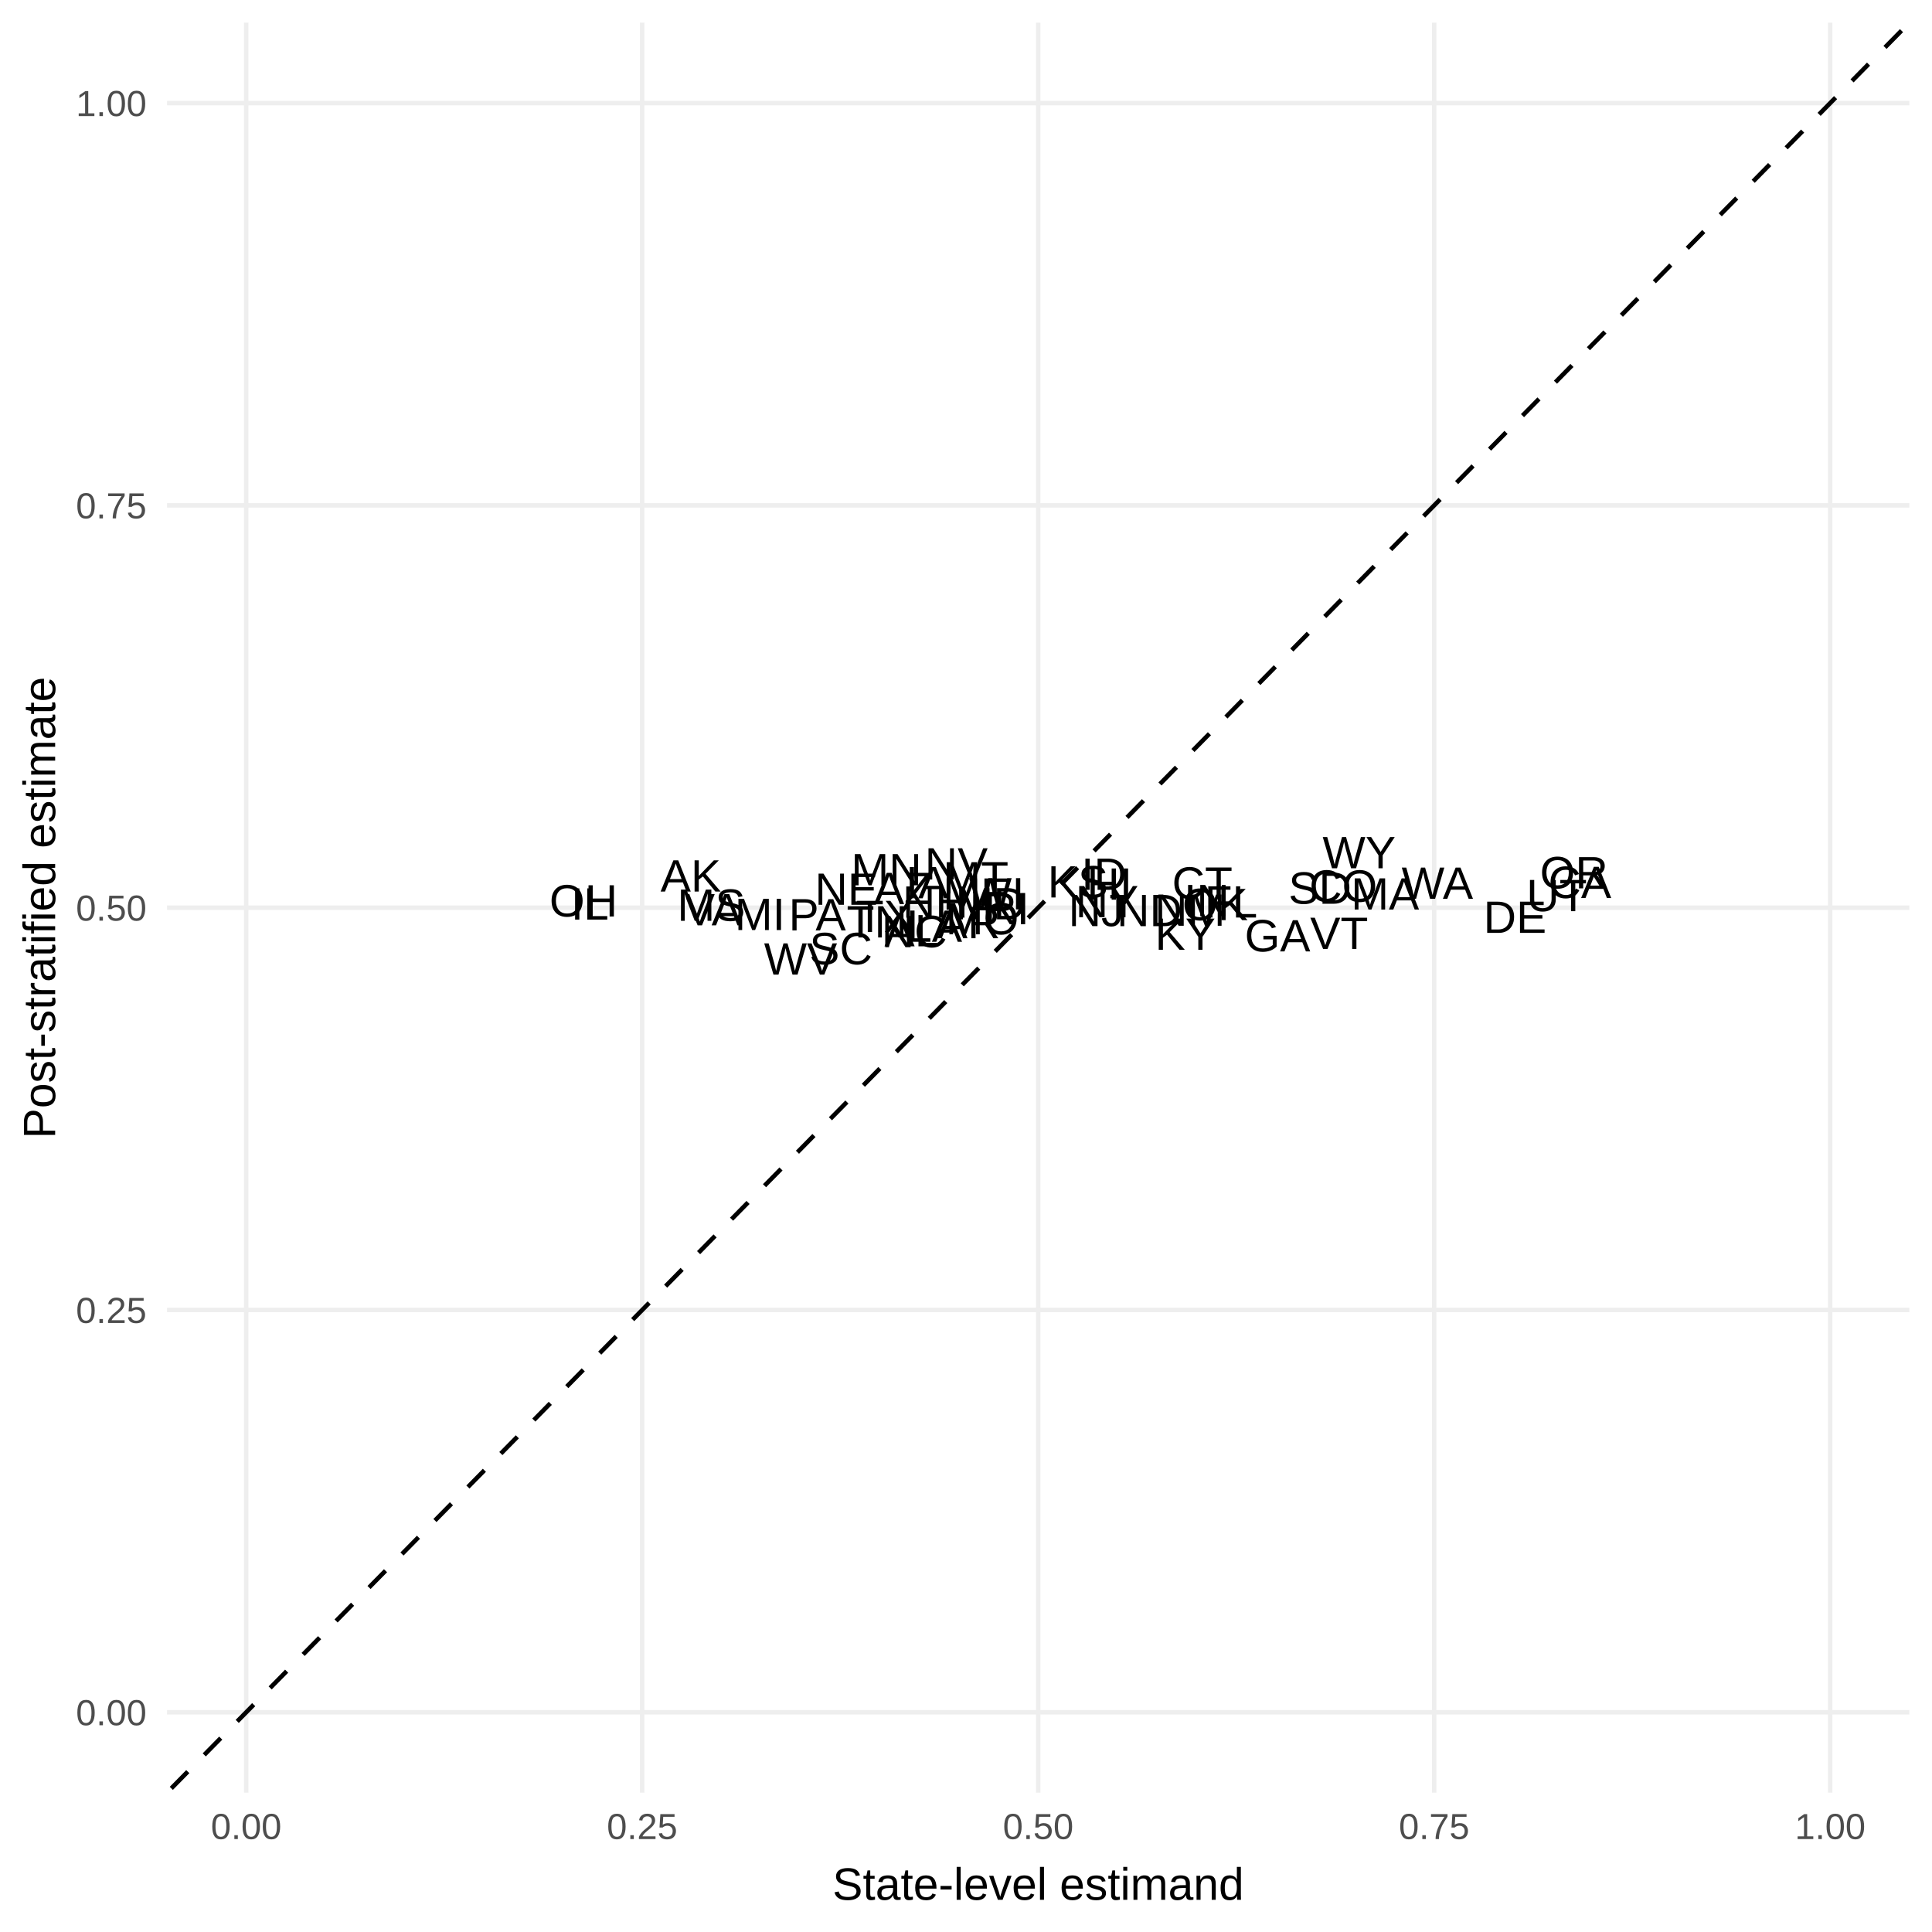
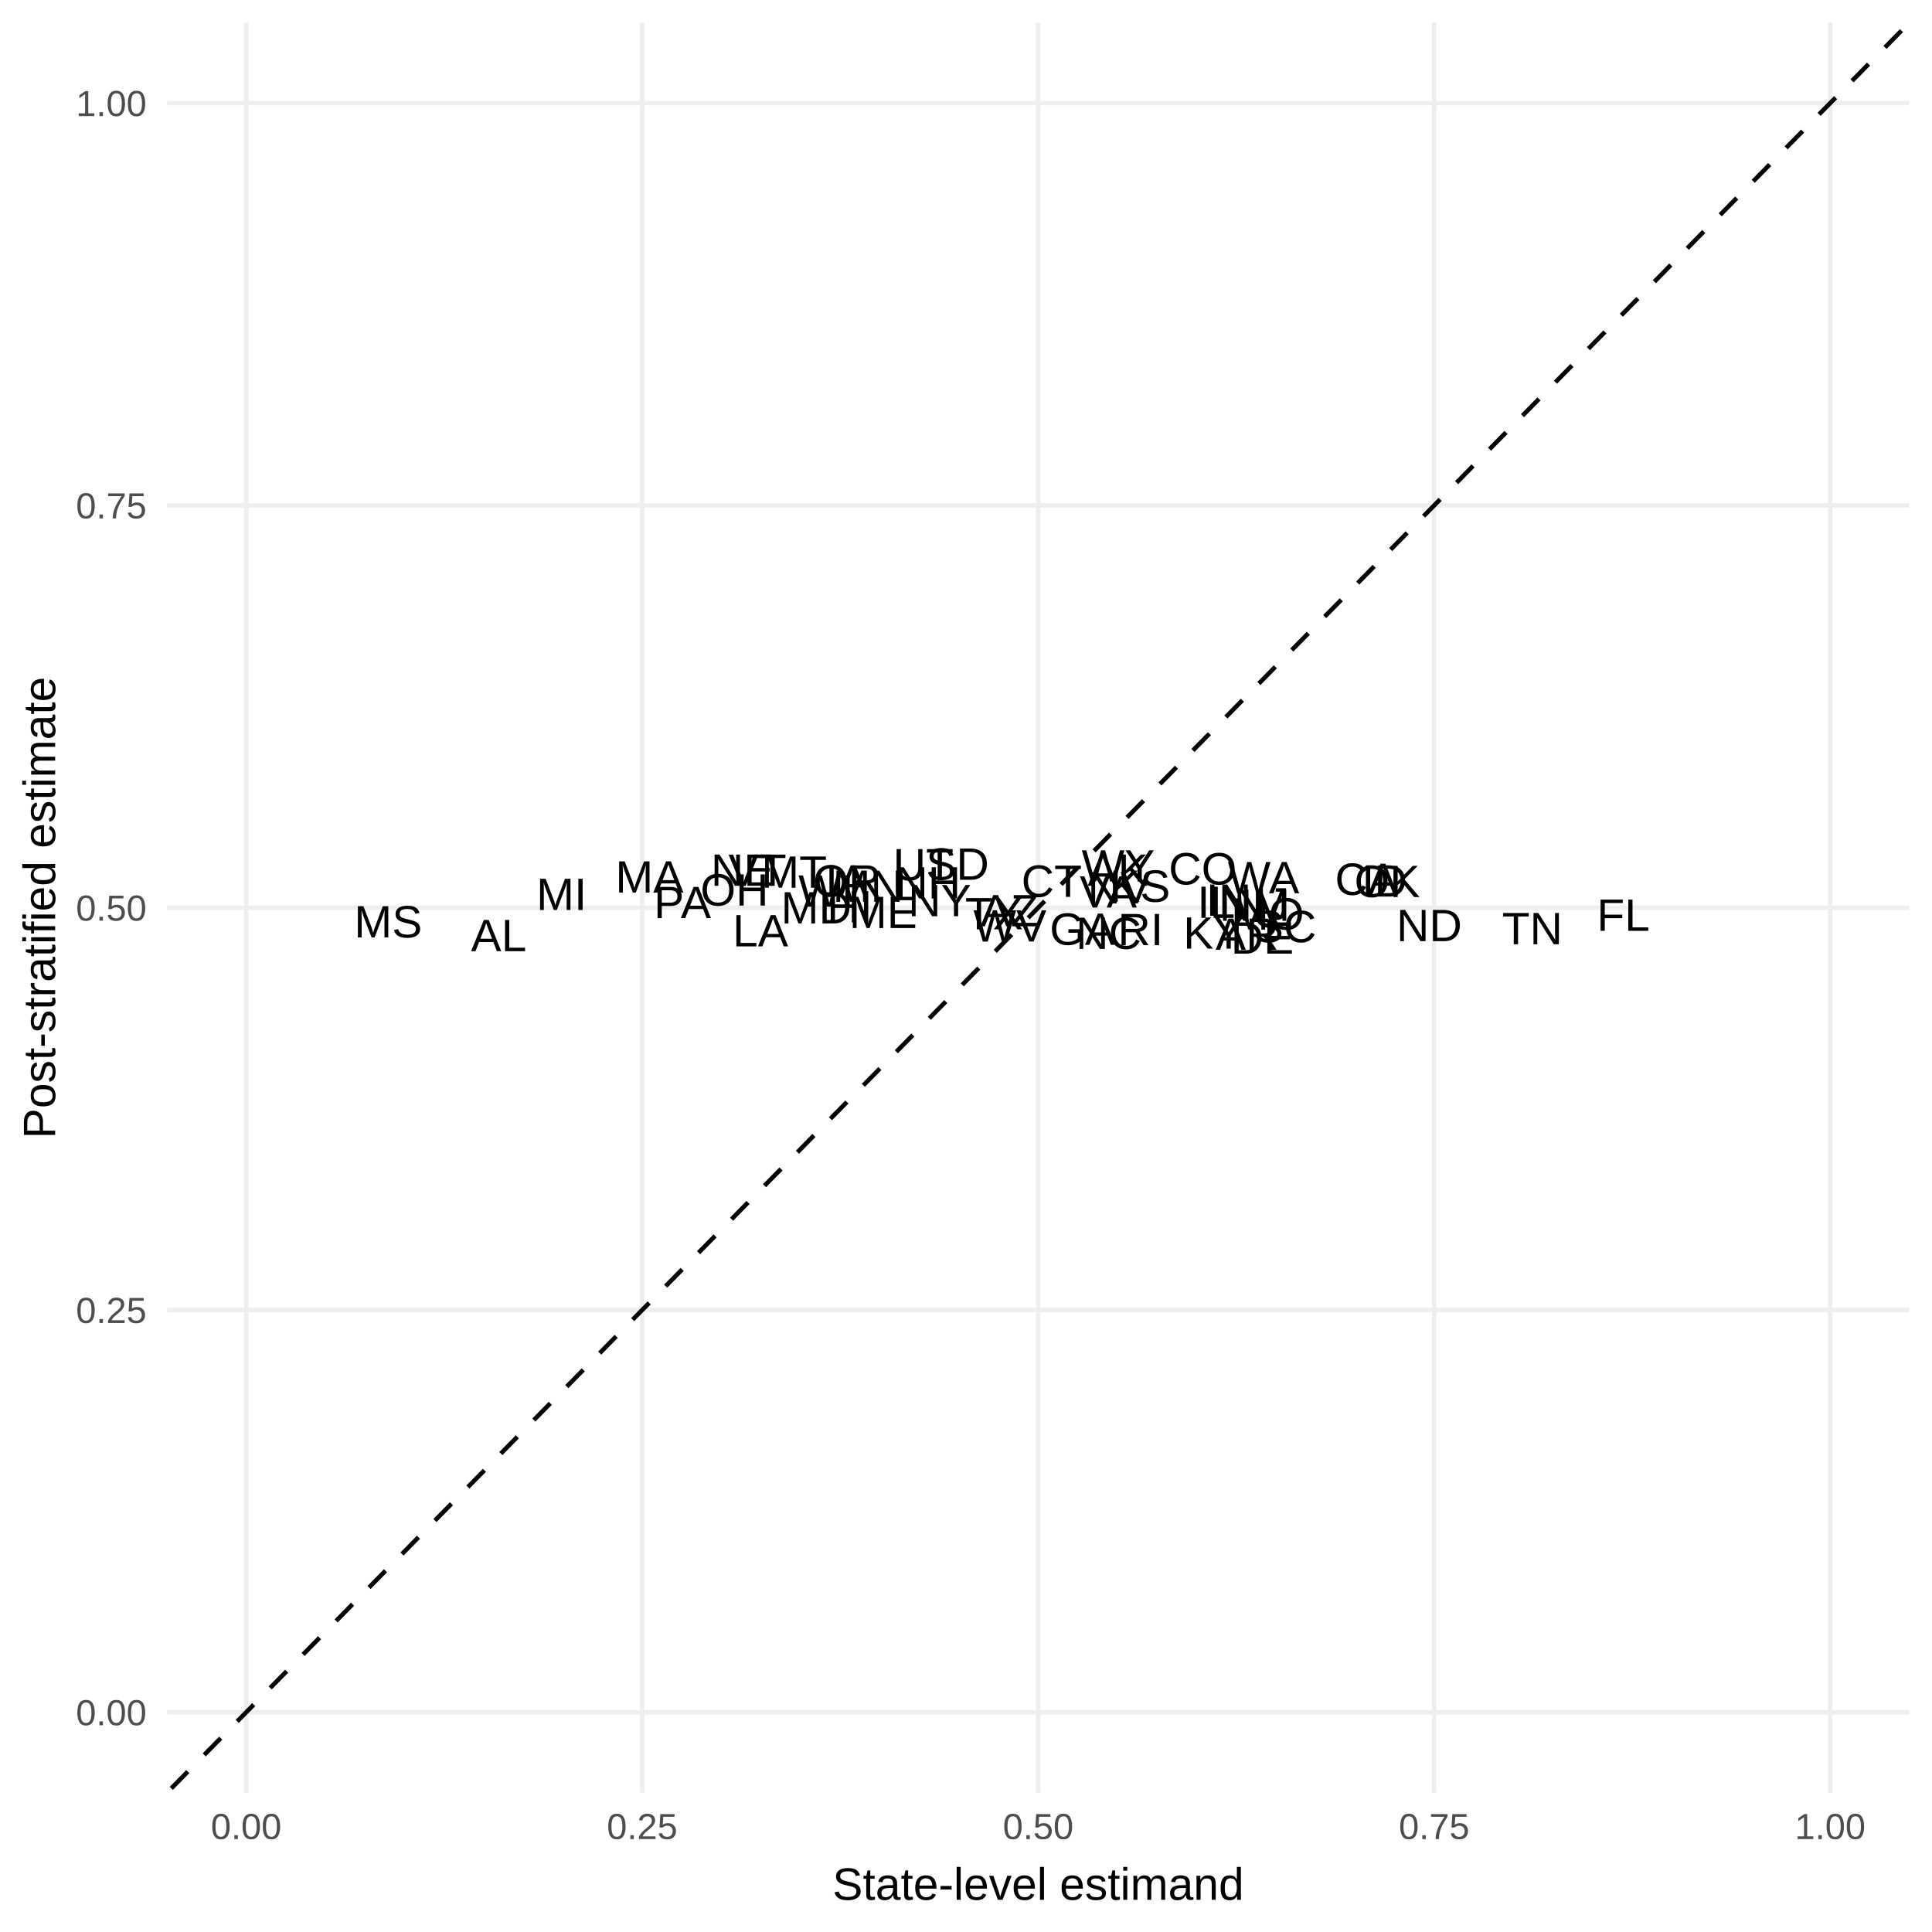
<svg xmlns="http://www.w3.org/2000/svg" width="468.00pt" height="468.00pt" viewBox="0 0 468.00 468.00">
  <g class="svglite">
    <defs>
      <style type="text/css">
    .svglite line, .svglite polyline, .svglite polygon, .svglite path, .svglite rect, .svglite circle {
      fill: none;
      stroke: #000000;
      stroke-linecap: round;
      stroke-linejoin: round;
      stroke-miterlimit: 10.00;
    }
    .svglite text {
      white-space: pre;
    }
    .svglite g.glyphgroup path {
      fill: inherit;
      stroke: none;
    }
  </style>
    </defs>
    <rect width="100%" height="100%" style="stroke: none; fill: #FFFFFF;" />
    <defs>
      <clipPath id="cpMC4wMHw0NjguMDB8MC4wMHw0NjguMDA=">
        <rect x="0.00" y="0.00" width="468.00" height="468.00" />
      </clipPath>
    </defs>
    <g clip-path="url(#cpMC4wMHw0NjguMDB8MC4wMHw0NjguMDA=)">
      <rect x="0.00" y="-0" width="468.00" height="468.00" style="stroke-width: 1.07; stroke: none; fill: #FFFFFF;" />
    </g>
    <defs>
      <clipPath id="cpNDAuNDZ8NDYyLjUyfDUuNDh8NDM0LjI2">
        <rect x="40.46" y="5.48" width="422.07" height="428.78" />
      </clipPath>
    </defs>
    <g clip-path="url(#cpNDAuNDZ8NDYyLjUyfDUuNDh8NDM0LjI2)">
      <polyline points="40.46,414.77 462.52,414.77 " style="stroke-width: 1.07; stroke: #EEEEEE; stroke-linecap: butt;" />
      <polyline points="40.46,317.32 462.52,317.32 " style="stroke-width: 1.07; stroke: #EEEEEE; stroke-linecap: butt;" />
      <polyline points="40.46,219.87 462.52,219.87 " style="stroke-width: 1.07; stroke: #EEEEEE; stroke-linecap: butt;" />
      <polyline points="40.46,122.42 462.52,122.42 " style="stroke-width: 1.07; stroke: #EEEEEE; stroke-linecap: butt;" />
      <polyline points="40.46,24.97 462.52,24.97 " style="stroke-width: 1.07; stroke: #EEEEEE; stroke-linecap: butt;" />
      <polyline points="59.64,434.26 59.64,5.48 " style="stroke-width: 1.07; stroke: #EEEEEE; stroke-linecap: butt;" />
      <polyline points="155.56,434.26 155.56,5.48 " style="stroke-width: 1.07; stroke: #EEEEEE; stroke-linecap: butt;" />
      <polyline points="251.49,434.26 251.49,5.48 " style="stroke-width: 1.07; stroke: #EEEEEE; stroke-linecap: butt;" />
      <polyline points="347.41,434.26 347.41,5.48 " style="stroke-width: 1.07; stroke: #EEEEEE; stroke-linecap: butt;" />
      <polyline points="443.34,434.26 443.34,5.48 " style="stroke-width: 1.07; stroke: #EEEEEE; stroke-linecap: butt;" />
-       <text x="220.97" y="229.23" text-anchor="middle" style="font-size: 11.00px; font-family: &quot;Arial&quot;;" textLength="13.47px" lengthAdjust="spacingAndGlyphs">AL</text>
-       <text x="167.35" y="215.96" text-anchor="middle" style="font-size: 11.00px; font-family: &quot;Arial&quot;;" textLength="14.69px" lengthAdjust="spacingAndGlyphs">AK</text>
-       <text x="218.72" y="219.00" text-anchor="middle" style="font-size: 11.00px; font-family: &quot;Arial&quot;;" textLength="14.06px" lengthAdjust="spacingAndGlyphs">AZ</text>
-       <text x="234.69" y="227.28" text-anchor="middle" style="font-size: 11.00px; font-family: &quot;Arial&quot;;" textLength="15.28px" lengthAdjust="spacingAndGlyphs">AR</text>
-       <text x="382.68" y="217.54" text-anchor="middle" style="font-size: 11.00px; font-family: &quot;Arial&quot;;" textLength="15.28px" lengthAdjust="spacingAndGlyphs">CA</text>
-       <text x="325.39" y="218.44" text-anchor="middle" style="font-size: 11.00px; font-family: &quot;Arial&quot;;" textLength="16.50px" lengthAdjust="spacingAndGlyphs">CO</text>
-       <text x="291.24" y="217.70" text-anchor="middle" style="font-size: 11.00px; font-family: &quot;Arial&quot;;" textLength="14.66px" lengthAdjust="spacingAndGlyphs">CT</text>
-       <text x="366.99" y="225.98" text-anchor="middle" style="font-size: 11.00px; font-family: &quot;Arial&quot;;" textLength="15.28px" lengthAdjust="spacingAndGlyphs">DE</text>
-       <text x="298.20" y="222.26" text-anchor="middle" style="font-size: 11.00px; font-family: &quot;Arial&quot;;" textLength="12.84px" lengthAdjust="spacingAndGlyphs">FL</text>
-       <text x="309.46" y="230.47" text-anchor="middle" style="font-size: 11.00px; font-family: &quot;Arial&quot;;" textLength="15.91px" lengthAdjust="spacingAndGlyphs">GA</text>
-       <text x="268.77" y="217.94" text-anchor="middle" style="font-size: 11.00px; font-family: &quot;Arial&quot;;" textLength="11.00px" lengthAdjust="spacingAndGlyphs">HI</text>
-       <text x="267.41" y="215.55" text-anchor="middle" style="font-size: 11.00px; font-family: &quot;Arial&quot;;" textLength="11.00px" lengthAdjust="spacingAndGlyphs">ID</text>
-       <text x="142.88" y="222.76" text-anchor="middle" style="font-size: 11.00px; font-family: &quot;Arial&quot;;" textLength="9.19px" lengthAdjust="spacingAndGlyphs">IL</text>
-       <text x="292.28" y="221.94" text-anchor="middle" style="font-size: 11.00px; font-family: &quot;Arial&quot;;" textLength="11.00px" lengthAdjust="spacingAndGlyphs">IN</text>
-       <text x="224.56" y="217.60" text-anchor="middle" style="font-size: 11.00px; font-family: &quot;Arial&quot;;" textLength="10.41px" lengthAdjust="spacingAndGlyphs">IA</text>
-       <text x="261.11" y="217.40" text-anchor="middle" style="font-size: 11.00px; font-family: &quot;Arial&quot;;" textLength="14.69px" lengthAdjust="spacingAndGlyphs">KS</text>
-       <text x="287.12" y="230.08" text-anchor="middle" style="font-size: 11.00px; font-family: &quot;Arial&quot;;" textLength="14.69px" lengthAdjust="spacingAndGlyphs">KY</text>
-       <text x="226.34" y="228.13" text-anchor="middle" style="font-size: 11.00px; font-family: &quot;Arial&quot;;" textLength="13.47px" lengthAdjust="spacingAndGlyphs">LA</text>
-       <text x="236.65" y="220.36" text-anchor="middle" style="font-size: 11.00px; font-family: &quot;Arial&quot;;" textLength="16.50px" lengthAdjust="spacingAndGlyphs">ME</text>
-       <text x="239.99" y="222.70" text-anchor="middle" style="font-size: 11.00px; font-family: &quot;Arial&quot;;" textLength="17.09px" lengthAdjust="spacingAndGlyphs">MD</text>
-       <text x="335.51" y="220.33" text-anchor="middle" style="font-size: 11.00px; font-family: &quot;Arial&quot;;" textLength="16.50px" lengthAdjust="spacingAndGlyphs">MA</text>
-       <text x="184.08" y="225.29" text-anchor="middle" style="font-size: 11.00px; font-family: &quot;Arial&quot;;" textLength="12.22px" lengthAdjust="spacingAndGlyphs">MI</text>
-       <text x="214.72" y="214.46" text-anchor="middle" style="font-size: 11.00px; font-family: &quot;Arial&quot;;" textLength="17.09px" lengthAdjust="spacingAndGlyphs">MN</text>
-       <text x="172.30" y="223.06" text-anchor="middle" style="font-size: 11.00px; font-family: &quot;Arial&quot;;" textLength="16.50px" lengthAdjust="spacingAndGlyphs">MS</text>
-       <text x="237.93" y="226.33" text-anchor="middle" style="font-size: 11.00px; font-family: &quot;Arial&quot;;" textLength="17.72px" lengthAdjust="spacingAndGlyphs">MO</text>
-       <text x="236.37" y="216.42" text-anchor="middle" style="font-size: 11.00px; font-family: &quot;Arial&quot;;" textLength="15.88px" lengthAdjust="spacingAndGlyphs">MT</text>
-       <text x="205.02" y="219.18" text-anchor="middle" style="font-size: 11.00px; font-family: &quot;Arial&quot;;" textLength="15.28px" lengthAdjust="spacingAndGlyphs">NE</text>
-       <text x="231.65" y="213.05" text-anchor="middle" style="font-size: 11.00px; font-family: &quot;Arial&quot;;" textLength="15.28px" lengthAdjust="spacingAndGlyphs">NV</text>
-       <text x="226.57" y="222.29" text-anchor="middle" style="font-size: 11.00px; font-family: &quot;Arial&quot;;" textLength="15.88px" lengthAdjust="spacingAndGlyphs">NH</text>
-       <text x="265.53" y="224.34" text-anchor="middle" style="font-size: 11.00px; font-family: &quot;Arial&quot;;" textLength="13.44px" lengthAdjust="spacingAndGlyphs">NJ</text>
-       <text x="288.25" y="224.25" text-anchor="middle" style="font-size: 11.00px; font-family: &quot;Arial&quot;;" textLength="17.09px" lengthAdjust="spacingAndGlyphs">NM</text>
-       <text x="268.16" y="222.19" text-anchor="middle" style="font-size: 11.00px; font-family: &quot;Arial&quot;;" textLength="15.28px" lengthAdjust="spacingAndGlyphs">NY</text>
-       <text x="221.48" y="229.45" text-anchor="middle" style="font-size: 11.00px; font-family: &quot;Arial&quot;;" textLength="15.88px" lengthAdjust="spacingAndGlyphs">NC</text>
-       <text x="278.46" y="224.35" text-anchor="middle" style="font-size: 11.00px; font-family: &quot;Arial&quot;;" textLength="15.88px" lengthAdjust="spacingAndGlyphs">ND</text>
-       <text x="141.35" y="222.01" text-anchor="middle" style="font-size: 11.00px; font-family: &quot;Arial&quot;;" textLength="16.50px" lengthAdjust="spacingAndGlyphs">OH</text>
-       <text x="294.36" y="222.90" text-anchor="middle" style="font-size: 11.00px; font-family: &quot;Arial&quot;;" textLength="15.91px" lengthAdjust="spacingAndGlyphs">OK</text>
-       <text x="381.28" y="215.19" text-anchor="middle" style="font-size: 11.00px; font-family: &quot;Arial&quot;;" textLength="16.50px" lengthAdjust="spacingAndGlyphs">OR</text>
-       <text x="197.97" y="225.38" text-anchor="middle" style="font-size: 11.00px; font-family: &quot;Arial&quot;;" textLength="13.88px" lengthAdjust="spacingAndGlyphs">PA</text>
-       <text x="243.84" y="223.88" text-anchor="middle" style="font-size: 11.00px; font-family: &quot;Arial&quot;;" textLength="11.00px" lengthAdjust="spacingAndGlyphs">RI</text>
-       <text x="203.69" y="233.59" text-anchor="middle" style="font-size: 11.00px; font-family: &quot;Arial&quot;;" textLength="15.28px" lengthAdjust="spacingAndGlyphs">SC</text>
-       <text x="319.75" y="218.92" text-anchor="middle" style="font-size: 11.00px; font-family: &quot;Arial&quot;;" textLength="15.28px" lengthAdjust="spacingAndGlyphs">SD</text>
-       <text x="212.42" y="227.09" text-anchor="middle" style="font-size: 11.00px; font-family: &quot;Arial&quot;;" textLength="14.66px" lengthAdjust="spacingAndGlyphs">TN</text>
-       <text x="214.39" y="225.78" text-anchor="middle" style="font-size: 11.00px; font-family: &quot;Arial&quot;;" textLength="14.06px" lengthAdjust="spacingAndGlyphs">TX</text>
-       <text x="377.10" y="220.72" text-anchor="middle" style="font-size: 11.00px; font-family: &quot;Arial&quot;;" textLength="14.66px" lengthAdjust="spacingAndGlyphs">UT</text>
-       <text x="324.39" y="229.87" text-anchor="middle" style="font-size: 11.00px; font-family: &quot;Arial&quot;;" textLength="14.06px" lengthAdjust="spacingAndGlyphs">VT</text>
-       <text x="172.78" y="224.15" text-anchor="middle" style="font-size: 11.00px; font-family: &quot;Arial&quot;;" textLength="13.88px" lengthAdjust="spacingAndGlyphs">VA</text>
-       <text x="348.18" y="217.73" text-anchor="middle" style="font-size: 11.00px; font-family: &quot;Arial&quot;;" textLength="17.31px" lengthAdjust="spacingAndGlyphs">WA</text>
-       <text x="193.94" y="236.09" text-anchor="middle" style="font-size: 11.00px; font-family: &quot;Arial&quot;;" textLength="17.72px" lengthAdjust="spacingAndGlyphs">WV</text>
-       <text x="241.43" y="220.29" text-anchor="middle" style="font-size: 11.00px; font-family: &quot;Arial&quot;;" textLength="13.44px" lengthAdjust="spacingAndGlyphs">WI</text>
-       <text x="329.24" y="210.33" text-anchor="middle" style="font-size: 11.00px; font-family: &quot;Arial&quot;;" textLength="17.72px" lengthAdjust="spacingAndGlyphs">WY</text>
+       <text x="120.83" y="230.41" text-anchor="middle" style="font-size: 11.00px; font-family: &quot;Arial&quot;;" textLength="13.47px" lengthAdjust="spacingAndGlyphs">AL</text>
+       <text x="270.80" y="214.57" text-anchor="middle" style="font-size: 11.00px; font-family: &quot;Arial&quot;;" textLength="14.69px" lengthAdjust="spacingAndGlyphs">AK</text>
+       <text x="244.52" y="224.39" text-anchor="middle" style="font-size: 11.00px; font-family: &quot;Arial&quot;;" textLength="14.06px" lengthAdjust="spacingAndGlyphs">AZ</text>
+       <text x="302.10" y="230.08" text-anchor="middle" style="font-size: 11.00px; font-family: &quot;Arial&quot;;" textLength="15.28px" lengthAdjust="spacingAndGlyphs">AR</text>
+       <text x="331.01" y="216.78" text-anchor="middle" style="font-size: 11.00px; font-family: &quot;Arial&quot;;" textLength="15.28px" lengthAdjust="spacingAndGlyphs">CA</text>
+       <text x="291.34" y="214.25" text-anchor="middle" style="font-size: 11.00px; font-family: &quot;Arial&quot;;" textLength="16.50px" lengthAdjust="spacingAndGlyphs">CO</text>
+       <text x="254.74" y="217.25" text-anchor="middle" style="font-size: 11.00px; font-family: &quot;Arial&quot;;" textLength="14.66px" lengthAdjust="spacingAndGlyphs">CT</text>
+       <text x="305.78" y="231.01" text-anchor="middle" style="font-size: 11.00px; font-family: &quot;Arial&quot;;" textLength="15.28px" lengthAdjust="spacingAndGlyphs">DE</text>
+       <text x="393.23" y="225.48" text-anchor="middle" style="font-size: 11.00px; font-family: &quot;Arial&quot;;" textLength="12.84px" lengthAdjust="spacingAndGlyphs">FL</text>
+       <text x="262.22" y="228.87" text-anchor="middle" style="font-size: 11.00px; font-family: &quot;Arial&quot;;" textLength="15.91px" lengthAdjust="spacingAndGlyphs">GA</text>
+       <text x="205.83" y="223.43" text-anchor="middle" style="font-size: 11.00px; font-family: &quot;Arial&quot;;" textLength="11.00px" lengthAdjust="spacingAndGlyphs">HI</text>
+       <text x="335.36" y="217.18" text-anchor="middle" style="font-size: 11.00px; font-family: &quot;Arial&quot;;" textLength="11.00px" lengthAdjust="spacingAndGlyphs">ID</text>
+       <text x="294.60" y="222.35" text-anchor="middle" style="font-size: 11.00px; font-family: &quot;Arial&quot;;" textLength="9.19px" lengthAdjust="spacingAndGlyphs">IL</text>
+       <text x="297.63" y="221.83" text-anchor="middle" style="font-size: 11.00px; font-family: &quot;Arial&quot;;" textLength="11.00px" lengthAdjust="spacingAndGlyphs">IN</text>
+       <text x="205.10" y="217.18" text-anchor="middle" style="font-size: 11.00px; font-family: &quot;Arial&quot;;" textLength="10.41px" lengthAdjust="spacingAndGlyphs">IA</text>
+       <text x="276.16" y="218.45" text-anchor="middle" style="font-size: 11.00px; font-family: &quot;Arial&quot;;" textLength="14.69px" lengthAdjust="spacingAndGlyphs">KS</text>
+       <text x="293.96" y="229.80" text-anchor="middle" style="font-size: 11.00px; font-family: &quot;Arial&quot;;" textLength="14.69px" lengthAdjust="spacingAndGlyphs">KY</text>
+       <text x="184.20" y="229.25" text-anchor="middle" style="font-size: 11.00px; font-family: &quot;Arial&quot;;" textLength="13.47px" lengthAdjust="spacingAndGlyphs">LA</text>
+       <text x="213.93" y="224.80" text-anchor="middle" style="font-size: 11.00px; font-family: &quot;Arial&quot;;" textLength="16.50px" lengthAdjust="spacingAndGlyphs">ME</text>
+       <text x="197.73" y="223.69" text-anchor="middle" style="font-size: 11.00px; font-family: &quot;Arial&quot;;" textLength="17.09px" lengthAdjust="spacingAndGlyphs">MD</text>
+       <text x="157.32" y="216.21" text-anchor="middle" style="font-size: 11.00px; font-family: &quot;Arial&quot;;" textLength="16.50px" lengthAdjust="spacingAndGlyphs">MA</text>
+       <text x="136.03" y="220.44" text-anchor="middle" style="font-size: 11.00px; font-family: &quot;Arial&quot;;" textLength="12.22px" lengthAdjust="spacingAndGlyphs">MI</text>
+       <text x="210.26" y="218.45" text-anchor="middle" style="font-size: 11.00px; font-family: &quot;Arial&quot;;" textLength="17.09px" lengthAdjust="spacingAndGlyphs">MN</text>
+       <text x="94.04" y="227.09" text-anchor="middle" style="font-size: 11.00px; font-family: &quot;Arial&quot;;" textLength="16.50px" lengthAdjust="spacingAndGlyphs">MS</text>
+       <text x="307.05" y="225.19" text-anchor="middle" style="font-size: 11.00px; font-family: &quot;Arial&quot;;" textLength="17.72px" lengthAdjust="spacingAndGlyphs">MO</text>
+       <text x="192.37" y="215.04" text-anchor="middle" style="font-size: 11.00px; font-family: &quot;Arial&quot;;" textLength="15.88px" lengthAdjust="spacingAndGlyphs">MT</text>
+       <text x="179.84" y="214.57" text-anchor="middle" style="font-size: 11.00px; font-family: &quot;Arial&quot;;" textLength="15.28px" lengthAdjust="spacingAndGlyphs">NE</text>
+       <text x="271.11" y="218.85" text-anchor="middle" style="font-size: 11.00px; font-family: &quot;Arial&quot;;" textLength="15.28px" lengthAdjust="spacingAndGlyphs">NV</text>
+       <text x="224.78" y="217.65" text-anchor="middle" style="font-size: 11.00px; font-family: &quot;Arial&quot;;" textLength="15.88px" lengthAdjust="spacingAndGlyphs">NH</text>
+       <text x="305.60" y="222.73" text-anchor="middle" style="font-size: 11.00px; font-family: &quot;Arial&quot;;" textLength="13.44px" lengthAdjust="spacingAndGlyphs">NJ</text>
+       <text x="303.92" y="223.05" text-anchor="middle" style="font-size: 11.00px; font-family: &quot;Arial&quot;;" textLength="17.09px" lengthAdjust="spacingAndGlyphs">NM</text>
+       <text x="227.62" y="221.95" text-anchor="middle" style="font-size: 11.00px; font-family: &quot;Arial&quot;;" textLength="15.28px" lengthAdjust="spacingAndGlyphs">NY</text>
+       <text x="268.54" y="229.86" text-anchor="middle" style="font-size: 11.00px; font-family: &quot;Arial&quot;;" textLength="15.88px" lengthAdjust="spacingAndGlyphs">NC</text>
+       <text x="346.21" y="227.98" text-anchor="middle" style="font-size: 11.00px; font-family: &quot;Arial&quot;;" textLength="15.88px" lengthAdjust="spacingAndGlyphs">ND</text>
+       <text x="177.92" y="219.37" text-anchor="middle" style="font-size: 11.00px; font-family: &quot;Arial&quot;;" textLength="16.50px" lengthAdjust="spacingAndGlyphs">OH</text>
+       <text x="336.03" y="217.30" text-anchor="middle" style="font-size: 11.00px; font-family: &quot;Arial&quot;;" textLength="15.91px" lengthAdjust="spacingAndGlyphs">OK</text>
+       <text x="205.22" y="217.20" text-anchor="middle" style="font-size: 11.00px; font-family: &quot;Arial&quot;;" textLength="16.50px" lengthAdjust="spacingAndGlyphs">OR</text>
+       <text x="165.31" y="222.41" text-anchor="middle" style="font-size: 11.00px; font-family: &quot;Arial&quot;;" textLength="13.88px" lengthAdjust="spacingAndGlyphs">PA</text>
+       <text x="276.27" y="228.96" text-anchor="middle" style="font-size: 11.00px; font-family: &quot;Arial&quot;;" textLength="11.00px" lengthAdjust="spacingAndGlyphs">RI</text>
+       <text x="311.24" y="228.24" text-anchor="middle" style="font-size: 11.00px; font-family: &quot;Arial&quot;;" textLength="15.28px" lengthAdjust="spacingAndGlyphs">SC</text>
+       <text x="231.94" y="213.11" text-anchor="middle" style="font-size: 11.00px; font-family: &quot;Arial&quot;;" textLength="15.28px" lengthAdjust="spacingAndGlyphs">SD</text>
+       <text x="371.18" y="228.74" text-anchor="middle" style="font-size: 11.00px; font-family: &quot;Arial&quot;;" textLength="14.66px" lengthAdjust="spacingAndGlyphs">TN</text>
+       <text x="240.81" y="225.12" text-anchor="middle" style="font-size: 11.00px; font-family: &quot;Arial&quot;;" textLength="14.06px" lengthAdjust="spacingAndGlyphs">TX</text>
+       <text x="223.68" y="213.25" text-anchor="middle" style="font-size: 11.00px; font-family: &quot;Arial&quot;;" textLength="14.66px" lengthAdjust="spacingAndGlyphs">UT</text>
+       <text x="183.48" y="214.58" text-anchor="middle" style="font-size: 11.00px; font-family: &quot;Arial&quot;;" textLength="14.06px" lengthAdjust="spacingAndGlyphs">VT</text>
+       <text x="268.47" y="219.84" text-anchor="middle" style="font-size: 11.00px; font-family: &quot;Arial&quot;;" textLength="13.88px" lengthAdjust="spacingAndGlyphs">VA</text>
+       <text x="306.07" y="216.38" text-anchor="middle" style="font-size: 11.00px; font-family: &quot;Arial&quot;;" textLength="17.31px" lengthAdjust="spacingAndGlyphs">WA</text>
+       <text x="244.65" y="228.07" text-anchor="middle" style="font-size: 11.00px; font-family: &quot;Arial&quot;;" textLength="17.72px" lengthAdjust="spacingAndGlyphs">WV</text>
+       <text x="200.12" y="219.64" text-anchor="middle" style="font-size: 11.00px; font-family: &quot;Arial&quot;;" textLength="13.44px" lengthAdjust="spacingAndGlyphs">WI</text>
+       <text x="270.88" y="213.54" text-anchor="middle" style="font-size: 11.00px; font-family: &quot;Arial&quot;;" textLength="17.72px" lengthAdjust="spacingAndGlyphs">WY</text>
      <line x1="-381.61" y1="863.04" x2="884.59" y2="-423.30" style="stroke-width: 1.07; stroke-dasharray: 5.69,5.69; stroke-linecap: butt;" />
    </g>
    <g clip-path="url(#cpMC4wMHw0NjguMDB8MC4wMHw0NjguMDA=)">
      <text x="35.52" y="417.92" text-anchor="end" style="font-size: 8.80px;fill: #4D4D4D; font-family: &quot;Arial&quot;;" textLength="17.11px" lengthAdjust="spacingAndGlyphs">0.00</text>
      <text x="35.52" y="320.47" text-anchor="end" style="font-size: 8.80px;fill: #4D4D4D; font-family: &quot;Arial&quot;;" textLength="17.11px" lengthAdjust="spacingAndGlyphs">0.25</text>
      <text x="35.52" y="223.02" text-anchor="end" style="font-size: 8.80px;fill: #4D4D4D; font-family: &quot;Arial&quot;;" textLength="17.11px" lengthAdjust="spacingAndGlyphs">0.50</text>
      <text x="35.52" y="125.57" text-anchor="end" style="font-size: 8.80px;fill: #4D4D4D; font-family: &quot;Arial&quot;;" textLength="17.11px" lengthAdjust="spacingAndGlyphs">0.75</text>
      <text x="35.52" y="28.12" text-anchor="end" style="font-size: 8.80px;fill: #4D4D4D; font-family: &quot;Arial&quot;;" textLength="17.11px" lengthAdjust="spacingAndGlyphs">1.00</text>
      <text x="59.64" y="445.49" text-anchor="middle" style="font-size: 8.80px;fill: #4D4D4D; font-family: &quot;Arial&quot;;" textLength="17.11px" lengthAdjust="spacingAndGlyphs">0.00</text>
      <text x="155.56" y="445.49" text-anchor="middle" style="font-size: 8.80px;fill: #4D4D4D; font-family: &quot;Arial&quot;;" textLength="17.11px" lengthAdjust="spacingAndGlyphs">0.25</text>
      <text x="251.49" y="445.49" text-anchor="middle" style="font-size: 8.80px;fill: #4D4D4D; font-family: &quot;Arial&quot;;" textLength="17.11px" lengthAdjust="spacingAndGlyphs">0.50</text>
      <text x="347.41" y="445.49" text-anchor="middle" style="font-size: 8.80px;fill: #4D4D4D; font-family: &quot;Arial&quot;;" textLength="17.11px" lengthAdjust="spacingAndGlyphs">0.75</text>
      <text x="443.34" y="445.49" text-anchor="middle" style="font-size: 8.80px;fill: #4D4D4D; font-family: &quot;Arial&quot;;" textLength="17.11px" lengthAdjust="spacingAndGlyphs">1.00</text>
      <text x="251.49" y="460.20" text-anchor="middle" style="font-size: 11.00px; font-family: &quot;Arial&quot;;" textLength="99.72px" lengthAdjust="spacingAndGlyphs">State-level estimand</text>
      <text transform="translate(13.36,219.87) rotate(-90)" text-anchor="middle" style="font-size: 11.00px; font-family: &quot;Arial&quot;;" textLength="111.94px" lengthAdjust="spacingAndGlyphs">Post-stratified estimate</text>
    </g>
  </g>
</svg>
